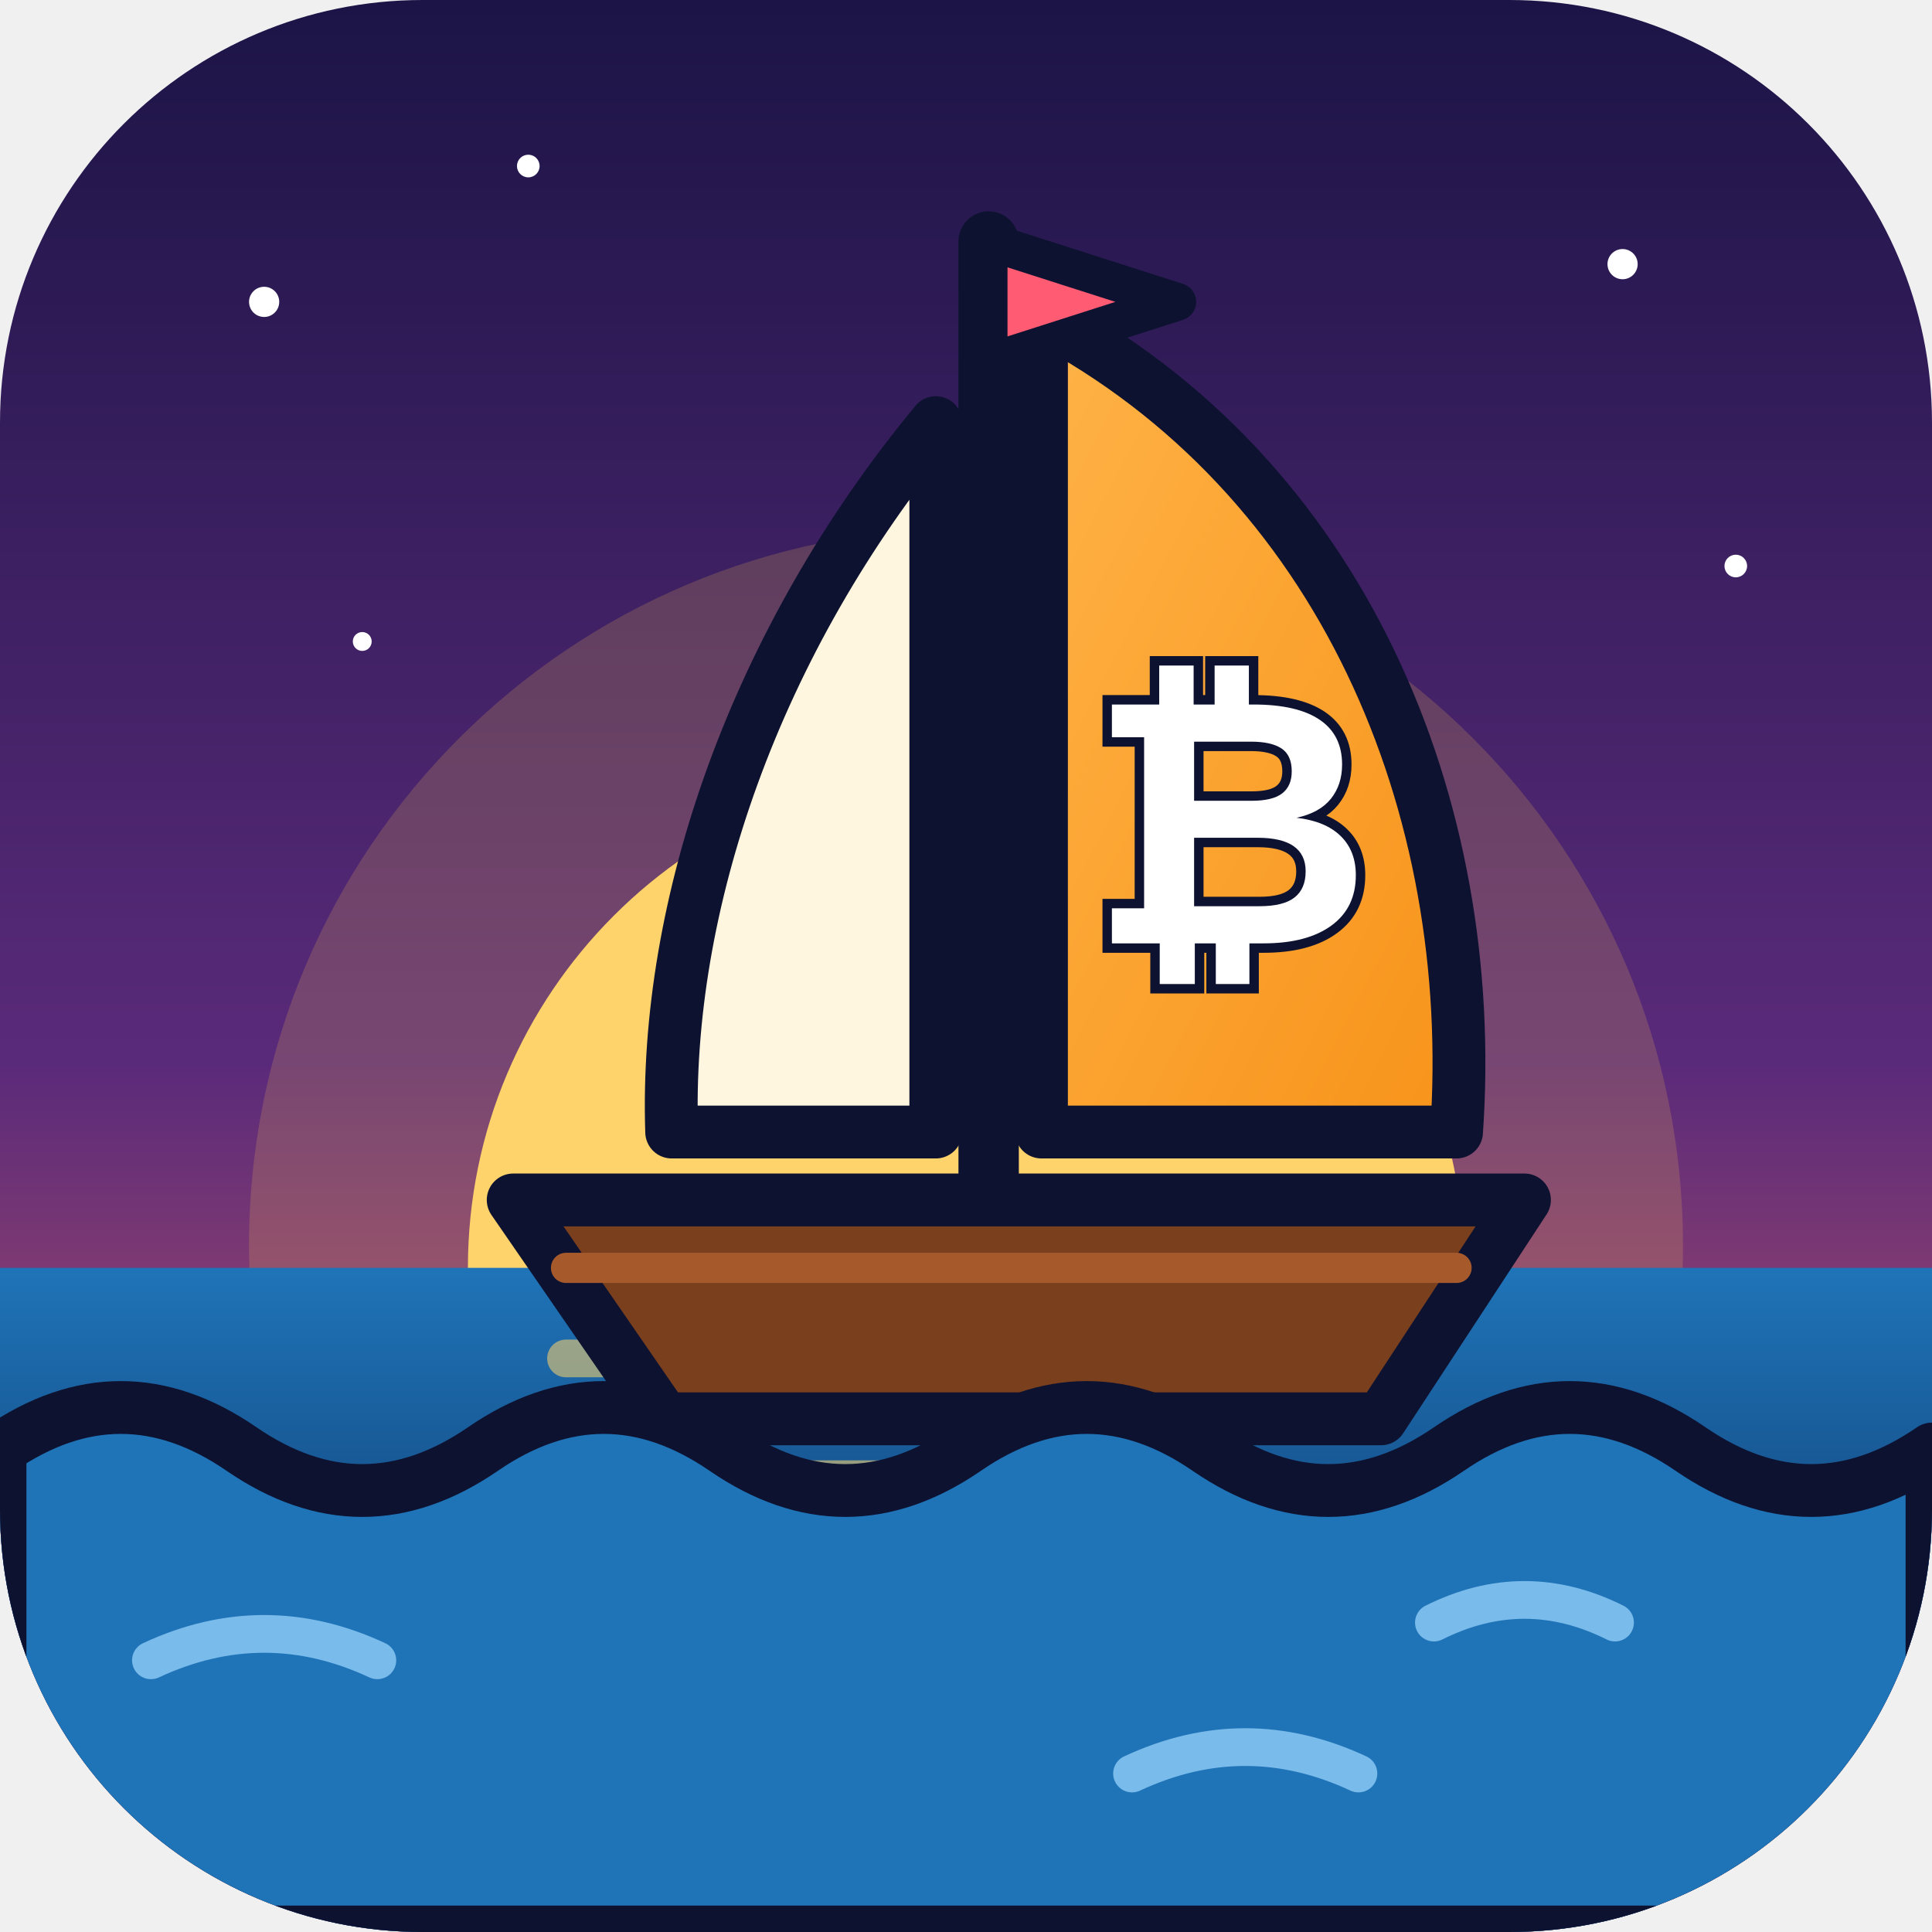
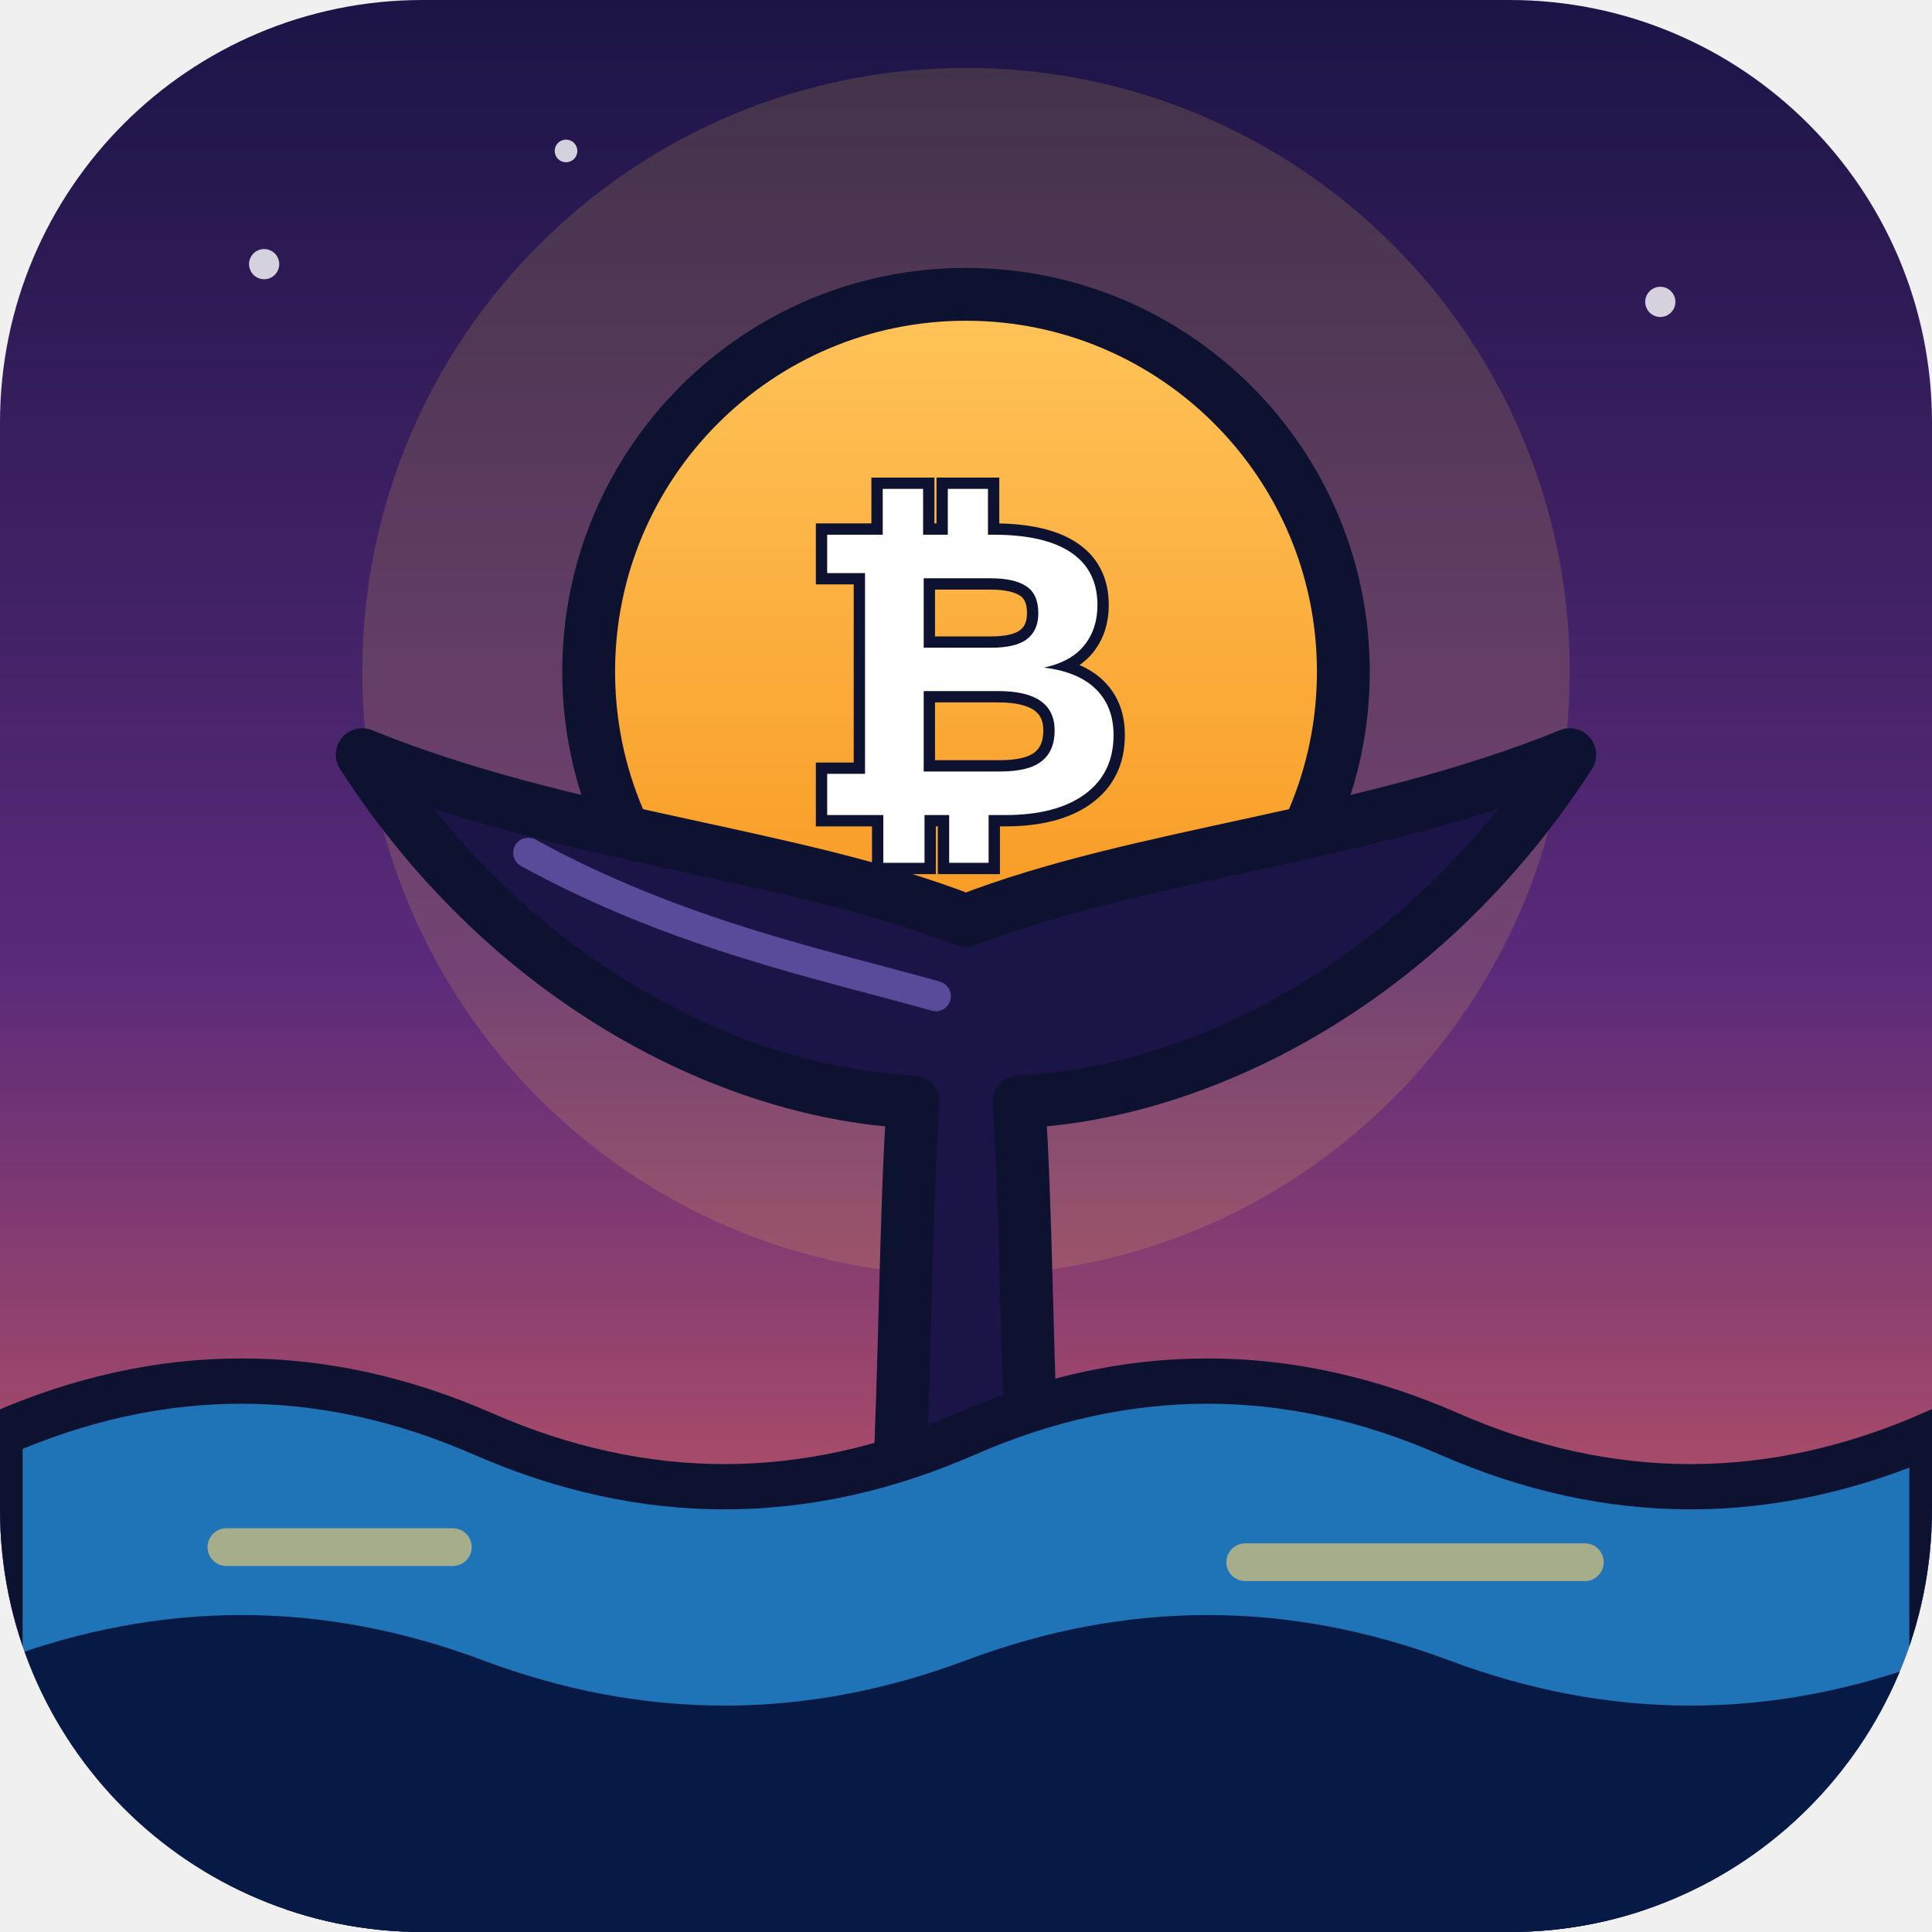
<svg xmlns="http://www.w3.org/2000/svg" viewBox="0 0 512 512">
  <defs>
-     <linearGradient id="sky" x1="0" y1="0" x2="0" y2="1">
+     <linearGradient id="nv" x1="0" y1="0" x2="0" y2="1">
+       <stop offset="0" stop-color="#1a2a6c" />
+       <stop offset="1" stop-color="#071a45" />
+     </linearGradient>
+     <linearGradient id="og" x1="0" y1="0" x2="0" y2="1">
+       <stop offset="0" stop-color="#ffc45a" />
+       <stop offset="1" stop-color="#f7931a" />
+     </linearGradient>
+     <linearGradient id="sun" x1="0" y1="0" x2="1" y2="1">
+       <stop offset="0" stop-color="#ffb347" />
+       <stop offset="1" stop-color="#f7931a" />
+     </linearGradient>
+     <linearGradient id="dusk" x1="0" y1="0" x2="0" y2="1">
      <stop offset="0" stop-color="#1b1446" />
-       <stop offset=".55" stop-color="#5a2a7a" />
+       <stop offset="0.5" stop-color="#5a2a7a" />
      <stop offset="1" stop-color="#f06a5a" />
    </linearGradient>
    <linearGradient id="sea" x1="0" y1="0" x2="0" y2="1">
      <stop offset="0" stop-color="#1f74b8" />
      <stop offset="1" stop-color="#071a45" />
    </linearGradient>
-     <linearGradient id="sail" x1="0" y1="0" x2="1" y2="1">
-       <stop offset="0" stop-color="#ffb347" />
-       <stop offset="1" stop-color="#f7931a" />
-     </linearGradient>
    <clipPath id="r">
      <rect width="512" height="512" rx="112" />
    </clipPath>
  </defs>
  <g clip-path="url(#r)">
-     <rect width="512" height="512" fill="url(#sky)" />
-     <g fill="#fff">
-       <circle cx="70" cy="80" r="4" />
-       <circle cx="140" cy="44" r="3" />
-       <circle cx="430" cy="70" r="4" />
-       <circle cx="460" cy="150" r="3" />
-       <circle cx="96" cy="170" r="2.5" />
+     <rect width="512" height="512" fill="url(#dusk)" />
+     <g fill="#fff" opacity=".8">
+       <circle cx="70" cy="70" r="4" />
+       <circle cx="150" cy="40" r="3" />
+       <circle cx="440" cy="80" r="4" />
    </g>
-     <circle cx="256" cy="330" r="190" fill="#ffc94d" opacity=".18" />
-     <circle cx="256" cy="336" r="132" fill="#ffd36b" />
-     <rect y="336" width="512" height="176" fill="url(#sea)" />
-     <path d="M150 360h212M180 392h152M214 424h84" stroke="#ffd36b" stroke-width="10" stroke-linecap="round" opacity=".55" />
-     <path d="M262 64v262" stroke="#0d1230" stroke-width="16" stroke-linecap="round" />
-     <path d="M276 84C356 126 392 214 386 300H276z" fill="url(#sail)" stroke="#0d1230" stroke-width="14" stroke-linejoin="round" />
-     <path d="M248 112C200 170 176 240 178 300H248z" fill="#fff6e0" stroke="#0d1230" stroke-width="14" stroke-linejoin="round" />
-     <text x="326" y="250" font-family="Arial Black,Arial,sans-serif" font-size="92" font-weight="900" fill="#fff" text-anchor="middle" stroke="#0d1230" stroke-width="5" paint-order="stroke">₿</text>
-     <path d="M262 64l50 16-50 16z" fill="#ff5c73" stroke="#0d1230" stroke-width="10" stroke-linejoin="round" />
-     <path d="M136 318h268l-38 58H176z" fill="#7a3f1d" stroke="#0d1230" stroke-width="14" stroke-linejoin="round" />
-     <path d="M150 336h236" stroke="#a65a2c" stroke-width="8" stroke-linecap="round" />
-     <path d="M0 384q32-22 64 0t64 0 64 0 64 0 64 0 64 0 64 0 64 0v128H0z" fill="#1f74b8" stroke="#0d1230" stroke-width="14" stroke-linejoin="round" />
-     <path d="M40 440q30-14 60 0M300 470q30-14 60 0M380 430q24-12 48 0" fill="none" stroke="#9fd8ff" stroke-width="10" stroke-linecap="round" opacity=".7" />
+     <circle cx="256" cy="178" r="160" fill="#ffc94d" opacity=".16" />
+     <circle cx="256" cy="178" r="100" fill="url(#og)" stroke="#0d1230" stroke-width="14" />
+     <text x="256" y="216" font-family="Arial Black,Arial" font-weight="900" font-size="108" text-anchor="middle" fill="#fff" stroke="#0d1230" stroke-width="6" paint-order="stroke">₿</text>
+     <path d="M238 400 C240 360 240 320 242 292 C196 290 136 262 96 200 C150 222 210 226 256 244 C302 226 362 222 416 200 C376 262 316 290 270 292 C272 320 272 360 274 400 Z" fill="#1b1446" stroke="#0d1230" stroke-width="14" stroke-linejoin="round" />
+     <path d="M140 226 C180 248 220 256 248 264" stroke="#5a4a9a" stroke-width="8" fill="none" stroke-linecap="round" />
+     <path d="M0 380 Q64 352 128 380 T256 380 T384 380 T512 380 V512 H0Z" fill="#1f74b8" stroke="#0d1230" stroke-width="12" />
+     <path d="M0 440 Q64 416 128 440 T256 440 T384 440 T512 440 V512 H0Z" fill="#071a45" />
+     <path d="M60 410h60M330 414h90" stroke="#ffd36b" stroke-width="10" stroke-linecap="round" opacity=".6" />
  </g>
</svg>
